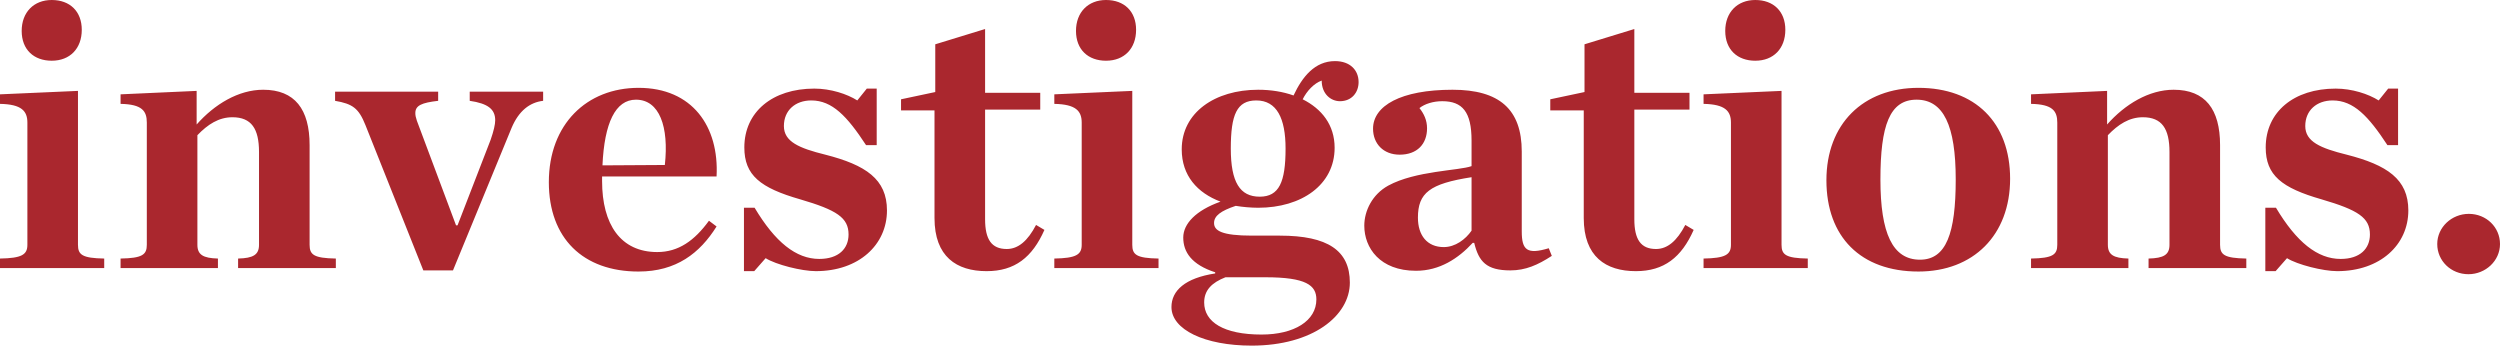
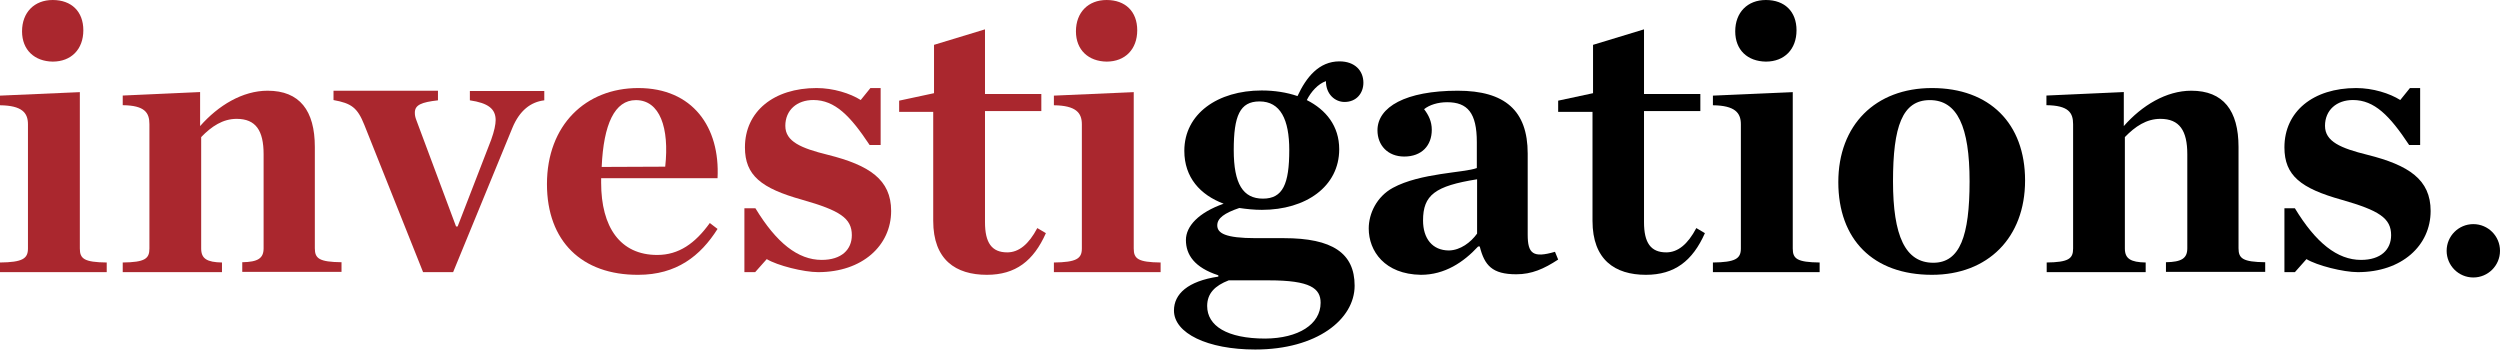
- <svg xmlns="http://www.w3.org/2000/svg" width="434" height="60" viewBox="0 0 434 60">
-   <path fill="#AA272E" fill-rule="evenodd" d="M8.98 10.541c-3.104 0-5.216-1.922-5.216-5.17C3.764 2.12 5.876 0 8.98 0c3.17 0 5.216 1.989 5.216 5.171 0 3.249-2.047 5.37-5.216 5.37zm-8.98 36v-1.657c3.764-.066 4.754-.663 4.754-2.387V21.282c0-1.99-.99-3.183-4.754-3.249v-1.657l13.536-.597v26.718c0 1.724.726 2.32 4.556 2.387v1.657H0zm20.93 0v-1.657c3.764-.066 4.557-.663 4.557-2.387V21.282c0-1.99-.793-3.183-4.556-3.249v-1.657l13.205-.597v5.834C37.24 18.1 41.4 15.58 45.691 15.58c5.48 0 8.056 3.381 8.056 9.613v17.304c0 1.724.726 2.32 4.555 2.387v1.657H41.333v-1.657c2.641-.066 3.632-.663 3.632-2.387v-16.11c0-4.044-1.32-6.033-4.622-6.033-2.377 0-4.292 1.26-6.075 3.116v19.027c0 1.724.99 2.32 3.566 2.387v1.657H20.93zm52.559.398L63.453 21.746c-1.189-2.984-2.245-3.713-5.283-4.243v-1.591h17.894v1.59c-2.84.332-3.962.796-3.962 2.122 0 .398.066.73.264 1.326l6.801 18.166h.264l5.745-14.85c.528-1.526.792-2.653.792-3.382 0-1.923-1.254-2.917-4.424-3.381v-1.591h12.744v1.59c-2.311.266-4.226 1.725-5.48 4.708L78.638 46.94h-5.15zm37.371.2c-9.64 0-15.582-5.769-15.582-15.515 0-10.077 6.603-16.375 15.582-16.375 9.31 0 13.998 6.696 13.536 15.38h-19.874v.796c0 7.558 3.235 12.332 9.574 12.332 3.697 0 6.47-1.989 8.98-5.437l1.32.995c-2.905 4.64-6.999 7.823-13.536 7.823zm-.462-29.835c-3.565 0-5.48 4.044-5.81 11.403l10.828-.066c.727-6.63-.924-11.337-5.018-11.337zm18.752 29.768V36.066H131c3.565 5.967 7.197 8.884 11.225 8.884 3.367 0 5.084-1.79 5.084-4.243 0-2.917-2.047-4.243-8.386-6.1-6.933-1.988-9.706-4.176-9.706-9.016 0-6.166 4.886-10.21 12.15-10.21 2.838 0 5.678.928 7.46 2.055l1.651-2.055h1.717v9.812h-1.849c-3.301-5.038-5.876-7.757-9.508-7.757-2.773 0-4.754 1.724-4.754 4.442 0 2.719 2.641 3.846 7.197 4.973 6.999 1.79 10.697 4.243 10.697 9.68 0 5.966-4.886 10.54-12.348 10.54-2.443 0-6.933-1.126-8.715-2.253l-1.981 2.254h-1.783zm42.126 0c-5.216 0-9.046-2.52-9.046-9.216V19.16h-5.81v-1.922l5.942-1.26V7.69l8.65-2.652V16.11h9.574v2.918h-9.574v19.027c0 3.514 1.122 5.172 3.763 5.172 1.981 0 3.632-1.393 5.084-4.177l1.453.862c-2.113 4.773-5.15 7.16-10.036 7.16zm20.733-36.53c-3.104 0-5.217-1.923-5.217-5.172 0-3.248 2.113-5.37 5.217-5.37 3.169 0 5.216 1.989 5.216 5.171 0 3.249-2.047 5.37-5.216 5.37zm-8.98 36v-1.658c3.763-.066 4.754-.663 4.754-2.387V21.282c0-1.99-.99-3.183-4.754-3.249v-1.657l13.535-.597v26.718c0 1.724.727 2.32 4.556 2.387v1.657H183.03zm35.985 11.535c5.678 0 9.508-2.386 9.508-6.1 0-2.452-1.783-3.844-8.848-3.844h-6.933c-2.377.928-3.697 2.254-3.697 4.375 0 3.382 3.367 5.57 9.97 5.57zm-.33-23.933c3.367 0 4.49-2.52 4.49-8.354 0-5.238-1.519-8.354-5.085-8.354-3.367 0-4.423 2.454-4.423 8.354 0 5.834 1.584 8.354 5.018 8.354zm-.264-18.564c2.179 0 4.291.332 6.14.995 1.519-3.249 3.698-5.967 7.197-5.967 2.641 0 4.094 1.59 4.094 3.646 0 1.79-1.189 3.315-3.235 3.315-1.585 0-3.17-1.26-3.17-3.58-1.32.464-2.575 1.79-3.301 3.249 3.301 1.657 5.546 4.442 5.546 8.42 0 6.43-5.744 10.408-13.271 10.408a25.04 25.04 0 0 1-3.896-.331c-2.575.862-3.764 1.724-3.764 2.983 0 1.326 1.32 2.188 6.603 2.188h4.82c8.32 0 12.15 2.586 12.15 8.155 0 5.768-6.471 10.939-17.036 10.939-8.187 0-13.932-2.785-13.932-6.696 0-2.851 2.377-5.039 7.593-5.834v-.2c-4.093-1.325-5.546-3.513-5.546-6.032 0-2.387 2.18-4.708 6.47-6.232-4.027-1.525-6.734-4.509-6.734-9.083 0-6.365 5.744-10.343 13.272-10.343zm27.401 31.426c-6.273 0-8.98-3.978-8.98-7.824 0-2.585 1.387-5.436 4.16-6.961 4.754-2.586 12.281-2.586 14.46-3.381v-4.442c0-4.973-1.585-6.829-5.084-6.829-1.585 0-3.037.464-3.962 1.193.793.995 1.32 2.122 1.32 3.514 0 2.718-1.716 4.575-4.753 4.575-2.84 0-4.622-1.923-4.622-4.508 0-3.978 4.82-6.763 13.8-6.763 8.121 0 12.017 3.381 12.017 10.74v13.857c0 3.248.924 4.044 4.688 2.917l.528 1.326c-2.443 1.591-4.556 2.52-7.197 2.52-4.16 0-5.48-1.526-6.273-4.774h-.264c-2.509 2.718-5.744 4.84-9.838 4.84zm4.82-4.111c1.98 0 3.764-1.326 4.82-2.85v-9.283c-7.263 1.128-9.31 2.719-9.31 7.028 0 3.05 1.585 5.105 4.49 5.105zm33.344 4.177c-5.216 0-9.046-2.52-9.046-9.216V19.16h-5.81v-1.922l5.942-1.26V7.69l8.65-2.652V16.11h9.574v2.918h-9.574v19.027c0 3.514 1.122 5.172 3.764 5.172 1.98 0 3.631-1.393 5.084-4.177l1.452.862c-2.113 4.773-5.15 7.16-10.036 7.16zm20.733-36.53c-3.104 0-5.216-1.923-5.216-5.172 0-3.248 2.112-5.37 5.216-5.37 3.17 0 5.216 1.989 5.216 5.171 0 3.249-2.047 5.37-5.216 5.37zm-8.98 36v-1.658c3.764-.066 4.754-.663 4.754-2.387V21.282c0-1.99-.99-3.183-4.754-3.249v-1.657l13.536-.597v26.718c0 1.724.726 2.32 4.556 2.387v1.657h-18.092zm37.306.596c-10.037 0-15.979-6.033-15.979-15.845 0-9.746 6.339-16.044 15.979-16.044 9.838 0 15.912 6.033 15.912 15.779 0 9.812-6.404 16.11-15.912 16.11zm.264-2.055c4.556 0 6.206-4.575 6.206-13.923 0-9.348-2.113-13.856-6.8-13.856-4.688 0-6.273 4.508-6.273 13.856 0 9.348 2.113 13.923 6.867 13.923zm19.28 1.458v-1.657c3.763-.066 4.556-.663 4.556-2.387V21.282c0-1.99-.793-3.183-4.556-3.249v-1.657l13.205-.597v5.834c3.104-3.514 7.263-6.033 11.555-6.033 5.48 0 8.056 3.381 8.056 9.613v17.304c0 1.724.726 2.32 4.556 2.387v1.657h-16.97v-1.657c2.642-.066 3.632-.663 3.632-2.387v-16.11c0-4.044-1.32-6.033-4.622-6.033-2.377 0-4.292 1.26-6.075 3.116v19.027c0 1.724.99 2.32 3.566 2.387v1.657h-16.903zm40.673.53V36.067h1.849c3.565 5.967 7.197 8.884 11.224 8.884 3.368 0 5.085-1.79 5.085-4.243 0-2.917-2.047-4.243-8.386-6.1-6.933-1.988-9.706-4.176-9.706-9.016 0-6.166 4.886-10.21 12.149-10.21 2.84 0 5.678.928 7.461 2.055l1.65-2.055h1.718v9.812h-1.85c-3.3-5.038-5.876-7.757-9.507-7.757-2.773 0-4.754 1.724-4.754 4.442 0 2.719 2.64 3.846 7.197 4.973 6.999 1.79 10.696 4.243 10.696 9.68 0 5.966-4.886 10.54-12.347 10.54-2.443 0-6.933-1.126-8.716-2.253l-1.98 2.254h-1.783zm35.259.531c-3.038 0-5.415-2.32-5.415-5.237 0-2.917 2.51-5.238 5.48-5.238 3.038 0 5.415 2.32 5.415 5.238 0 2.917-2.51 5.237-5.48 5.237z" />
+ <svg xmlns="http://www.w3.org/2000/svg" width="937" height="131" viewBox="0 0 937 131">
+   <g fill="none" fill-rule="evenodd">
+     <path fill="#AA272E" fill-rule="nonzero" d="M0 98.386c8.363-.1 10.479-1.406 10.479-5.22V46.582c0-4.317-2.217-7.028-10.479-7.128V35.84l29.924-1.306v58.63c0 3.815 1.613 5.12 10.076 5.22V102H0v-3.614zm8.262-86.64C8.262 4.618 12.897 0 19.748 0c7.053 0 11.486 4.317 11.486 11.344 0 7.128-4.534 11.747-11.486 11.747-6.75-.1-11.486-4.317-11.486-11.345z" />
+     <path fill="#AA272E" d="M46 98.384c8.3-.1 10-1.406 10-5.223V46.555c0-4.319-1.7-7.03-10-7.131v-3.616l29-1.306v12.756C81.8 39.524 90.9 34 100.3 34c12 0 17.7 7.433 17.7 21.093v37.968c0 3.816 1.6 5.122 10 5.223v3.616H90.8v-3.616c5.8-.1 8-1.407 8-5.223V57.805c0-8.839-2.9-13.258-10.1-13.258-5.2 0-9.4 2.812-13.3 6.83V93.16c0 3.817 2.2 5.123 7.8 5.223V102H46v-3.616zM136.556 46.819c-2.59-6.51-4.881-8.112-11.556-9.314V34h39.151v3.605c-6.176.701-8.667 1.703-8.667 4.607 0 .901.1 1.602.598 2.904l14.844 39.759h.597l12.553-32.448c1.195-3.305 1.693-5.808 1.693-7.41 0-4.207-2.79-6.41-9.663-7.412V34.1H204v3.505c-5.08.601-9.265 3.806-11.955 10.315L169.83 102h-11.257l-22.017-55.181z" />
+     <path fill="#AA272E" fill-rule="nonzero" d="M205 69.005C205 46.88 219.508 33 239.218 33c20.41 0 30.716 14.684 29.715 33.793h-43.622v1.709c0 16.595 7.103 27.055 21.01 27.055 8.105 0 14.208-4.325 19.711-11.968l2.901 2.212C262.53 95.96 253.525 103 239.218 103 218.107 103.1 205 90.428 205 69.005zm20.51-6.436l23.813-.1c1.601-14.584-2-24.943-11.006-24.943-7.904 0-12.106 8.95-12.806 25.043z" />
+     <path fill="#AA272E" d="M279 78.07h4.138c7.871 12.962 15.945 19.343 24.825 19.343 7.468 0 11.303-3.888 11.303-9.273 0-6.381-4.541-9.273-18.569-13.261-15.34-4.288-21.495-9.074-21.495-19.643C279.202 41.775 290 33 306.046 33c6.257 0 12.615 1.994 16.55 4.487L326.23 33h3.835v21.338h-4.137c-7.266-10.968-13.019-16.851-21.092-16.851-6.156 0-10.496 3.789-10.496 9.672 0 5.883 5.854 8.376 15.945 10.868C325.826 61.917 334 67.301 334 79.067 334 92.028 323.202 102 306.651 102c-5.45 0-15.34-2.493-19.275-4.886l-4.34 4.886H279V78.07zM349.77 82.778V41.934H337v-4.205l13.071-2.803v-18.12L369.176 11v24.226h21.115v6.407h-21.115V83.28c0 7.708 2.513 11.312 8.345 11.312 4.324 0 8.044-3.003 11.261-9.11L392 87.383C387.375 97.794 380.638 103 369.88 103c-11.664 0-20.11-5.606-20.11-20.222z" />
+     <path fill="#AA272E" fill-rule="nonzero" d="M395 98.386c8.363-.1 10.479-1.406 10.479-5.22V46.582c0-4.317-2.217-7.028-10.479-7.128V35.84l29.924-1.306v58.63c0 3.815 1.613 5.12 10.076 5.22V102h-40v-3.614zm8.262-86.64C403.262 4.618 407.897 0 414.748 0c7.053 0 11.486 4.317 11.486 11.344 0 7.128-4.534 11.747-11.486 11.747-6.75-.1-11.486-4.317-11.486-11.345z" />
+     <path fill="#000" fill-rule="nonzero" d="M486.304 36.012C489.59 28.905 494.37 23 502.038 23c5.775 0 8.962 3.503 8.962 8.007 0 3.904-2.59 7.207-7.07 7.207-3.485 0-6.97-2.803-6.97-7.807-2.888 1-5.577 3.903-7.17 7.106 7.17 3.604 12.148 9.71 12.148 18.417 0 14.013-12.547 22.722-28.977 22.722-2.888 0-5.776-.3-8.465-.701-5.576 1.902-8.265 3.803-8.265 6.506 0 2.903 2.888 4.804 14.44 4.804h10.555c18.123 0 26.488 5.606 26.488 17.817 0 12.612-14.14 23.922-37.243 23.922-17.924 0-30.471-6.106-30.471-14.614 0-6.205 5.178-11.01 16.63-12.711v-.5c-8.962-2.903-12.149-7.708-12.149-13.213 0-5.205 4.78-10.31 14.14-13.613-8.763-3.303-14.737-9.809-14.737-19.818 0-13.913 12.547-22.62 28.977-22.62 4.78 0 9.36.7 13.443 2.101zm8.664 77.472c0-5.405-3.884-8.408-19.319-8.408h-15.136c-5.178 2.002-8.066 4.905-8.066 9.609 0 7.407 7.37 12.211 21.808 12.211 12.348-.1 20.713-5.305 20.713-13.412zm-11.75-57.253c0-11.41-3.287-18.217-11.153-18.217-7.37 0-9.66 5.405-9.66 18.217 0 12.712 3.486 18.217 10.954 18.217s9.858-5.505 9.858-18.217zM513 85.65c0-5.617 2.979-11.935 9.036-15.244 10.328-5.617 26.712-5.617 31.479-7.422v-9.728c0-10.932-3.476-14.944-11.122-14.944-3.476 0-6.653 1.003-8.64 2.608 1.689 2.206 2.88 4.613 2.88 7.722 0 5.918-3.773 10.03-10.327 10.03-6.156 0-10.03-4.213-10.03-9.829 0-8.725 10.527-14.843 30.089-14.843 17.676 0 26.215 7.422 26.215 23.568v30.388c0 7.121 1.986 8.826 10.228 6.419L584 97.283c-5.362 3.51-9.93 5.516-15.69 5.516-9.036 0-11.916-3.31-13.703-10.43h-.596C548.55 98.286 541.5 103 532.562 103 518.958 102.8 513 94.074 513 85.65zm40.614 1.905V67.196c-15.789 2.507-20.257 5.917-20.257 15.445 0 6.72 3.475 11.233 9.731 11.233 4.27-.1 8.143-3.01 10.526-6.319z" />
+     <path fill="#000" d="M596.87 82.778V41.934H584v-4.205l13.071-2.803v-18.12L616.176 11v24.226h21.115v6.407h-21.115V83.28c0 7.708 2.513 11.312 8.345 11.312 4.324 0 8.044-3.003 11.261-9.11L639 87.383C634.375 97.794 627.638 103 616.88 103c-11.564 0-20.01-5.606-20.01-20.222z" />
+     <path fill="#000" fill-rule="nonzero" d="M642 98.386c8.363-.1 10.479-1.406 10.479-5.22V46.582c0-4.317-2.217-7.028-10.479-7.128V35.84l29.924-1.306v58.63c0 3.815 1.613 5.12 10.076 5.22V102h-40v-3.614zm8.363-86.64C650.363 4.618 654.997 0 661.849 0c7.053 0 11.486 4.317 11.486 11.344 0 7.128-4.534 11.747-11.486 11.747-6.852-.1-11.486-4.317-11.486-11.345zM689 68.251C689 46.86 702.9 33 724.1 33c21.6 0 34.9 13.257 34.9 34.648C759 89.141 745 103 724.1 103 702 103 689 89.743 689 68.251zm49.2-.301c0-20.488-4.6-30.43-14.9-30.43s-13.8 9.842-13.8 30.43c0 20.488 4.6 30.53 15.1 30.53 10 0 13.6-10.042 13.6-30.53z" />
+     <path fill="#000" d="M767 98.384c8.3-.1 10-1.406 10-5.223V46.555c0-4.319-1.7-7.03-10-7.131v-3.616l29-1.306v12.756C802.8 39.524 811.9 34 821.3 34c12 0 17.7 7.433 17.7 21.093v37.968c0 3.816 1.6 5.122 10 5.223v3.616h-37.2v-3.616c5.8-.1 8-1.407 8-5.223V57.805c0-8.839-2.9-13.258-10.1-13.258-5.2 0-9.4 2.812-13.3 6.83V93.16c0 3.817 2.2 5.123 7.8 5.223V102h-37.1v-3.616h-.1zM856 78.07h4.13c7.857 12.962 15.916 19.343 24.78 19.343 7.454 0 11.282-3.888 11.282-9.273 0-6.381-4.533-9.273-18.534-13.261-15.312-4.288-21.457-9.074-21.457-19.643C856.201 41.775 866.98 33 883.097 33c6.245 0 12.592 1.994 16.52 4.487L903.244 33h3.827v21.338h-4.13c-7.252-10.968-12.994-16.851-21.053-16.851-6.144 0-10.476 3.789-10.476 9.672 0 5.883 5.843 8.376 15.916 10.868C902.84 61.917 911 67.301 911 79.067 911 92.028 900.222 102 883.701 102c-5.44 0-15.31-2.493-19.24-4.886L860.13 102h-3.929V78.07H856z" />
+     <circle cx="927" cy="94" r="10" fill="#000" fill-rule="nonzero" />
+   </g>
</svg>
